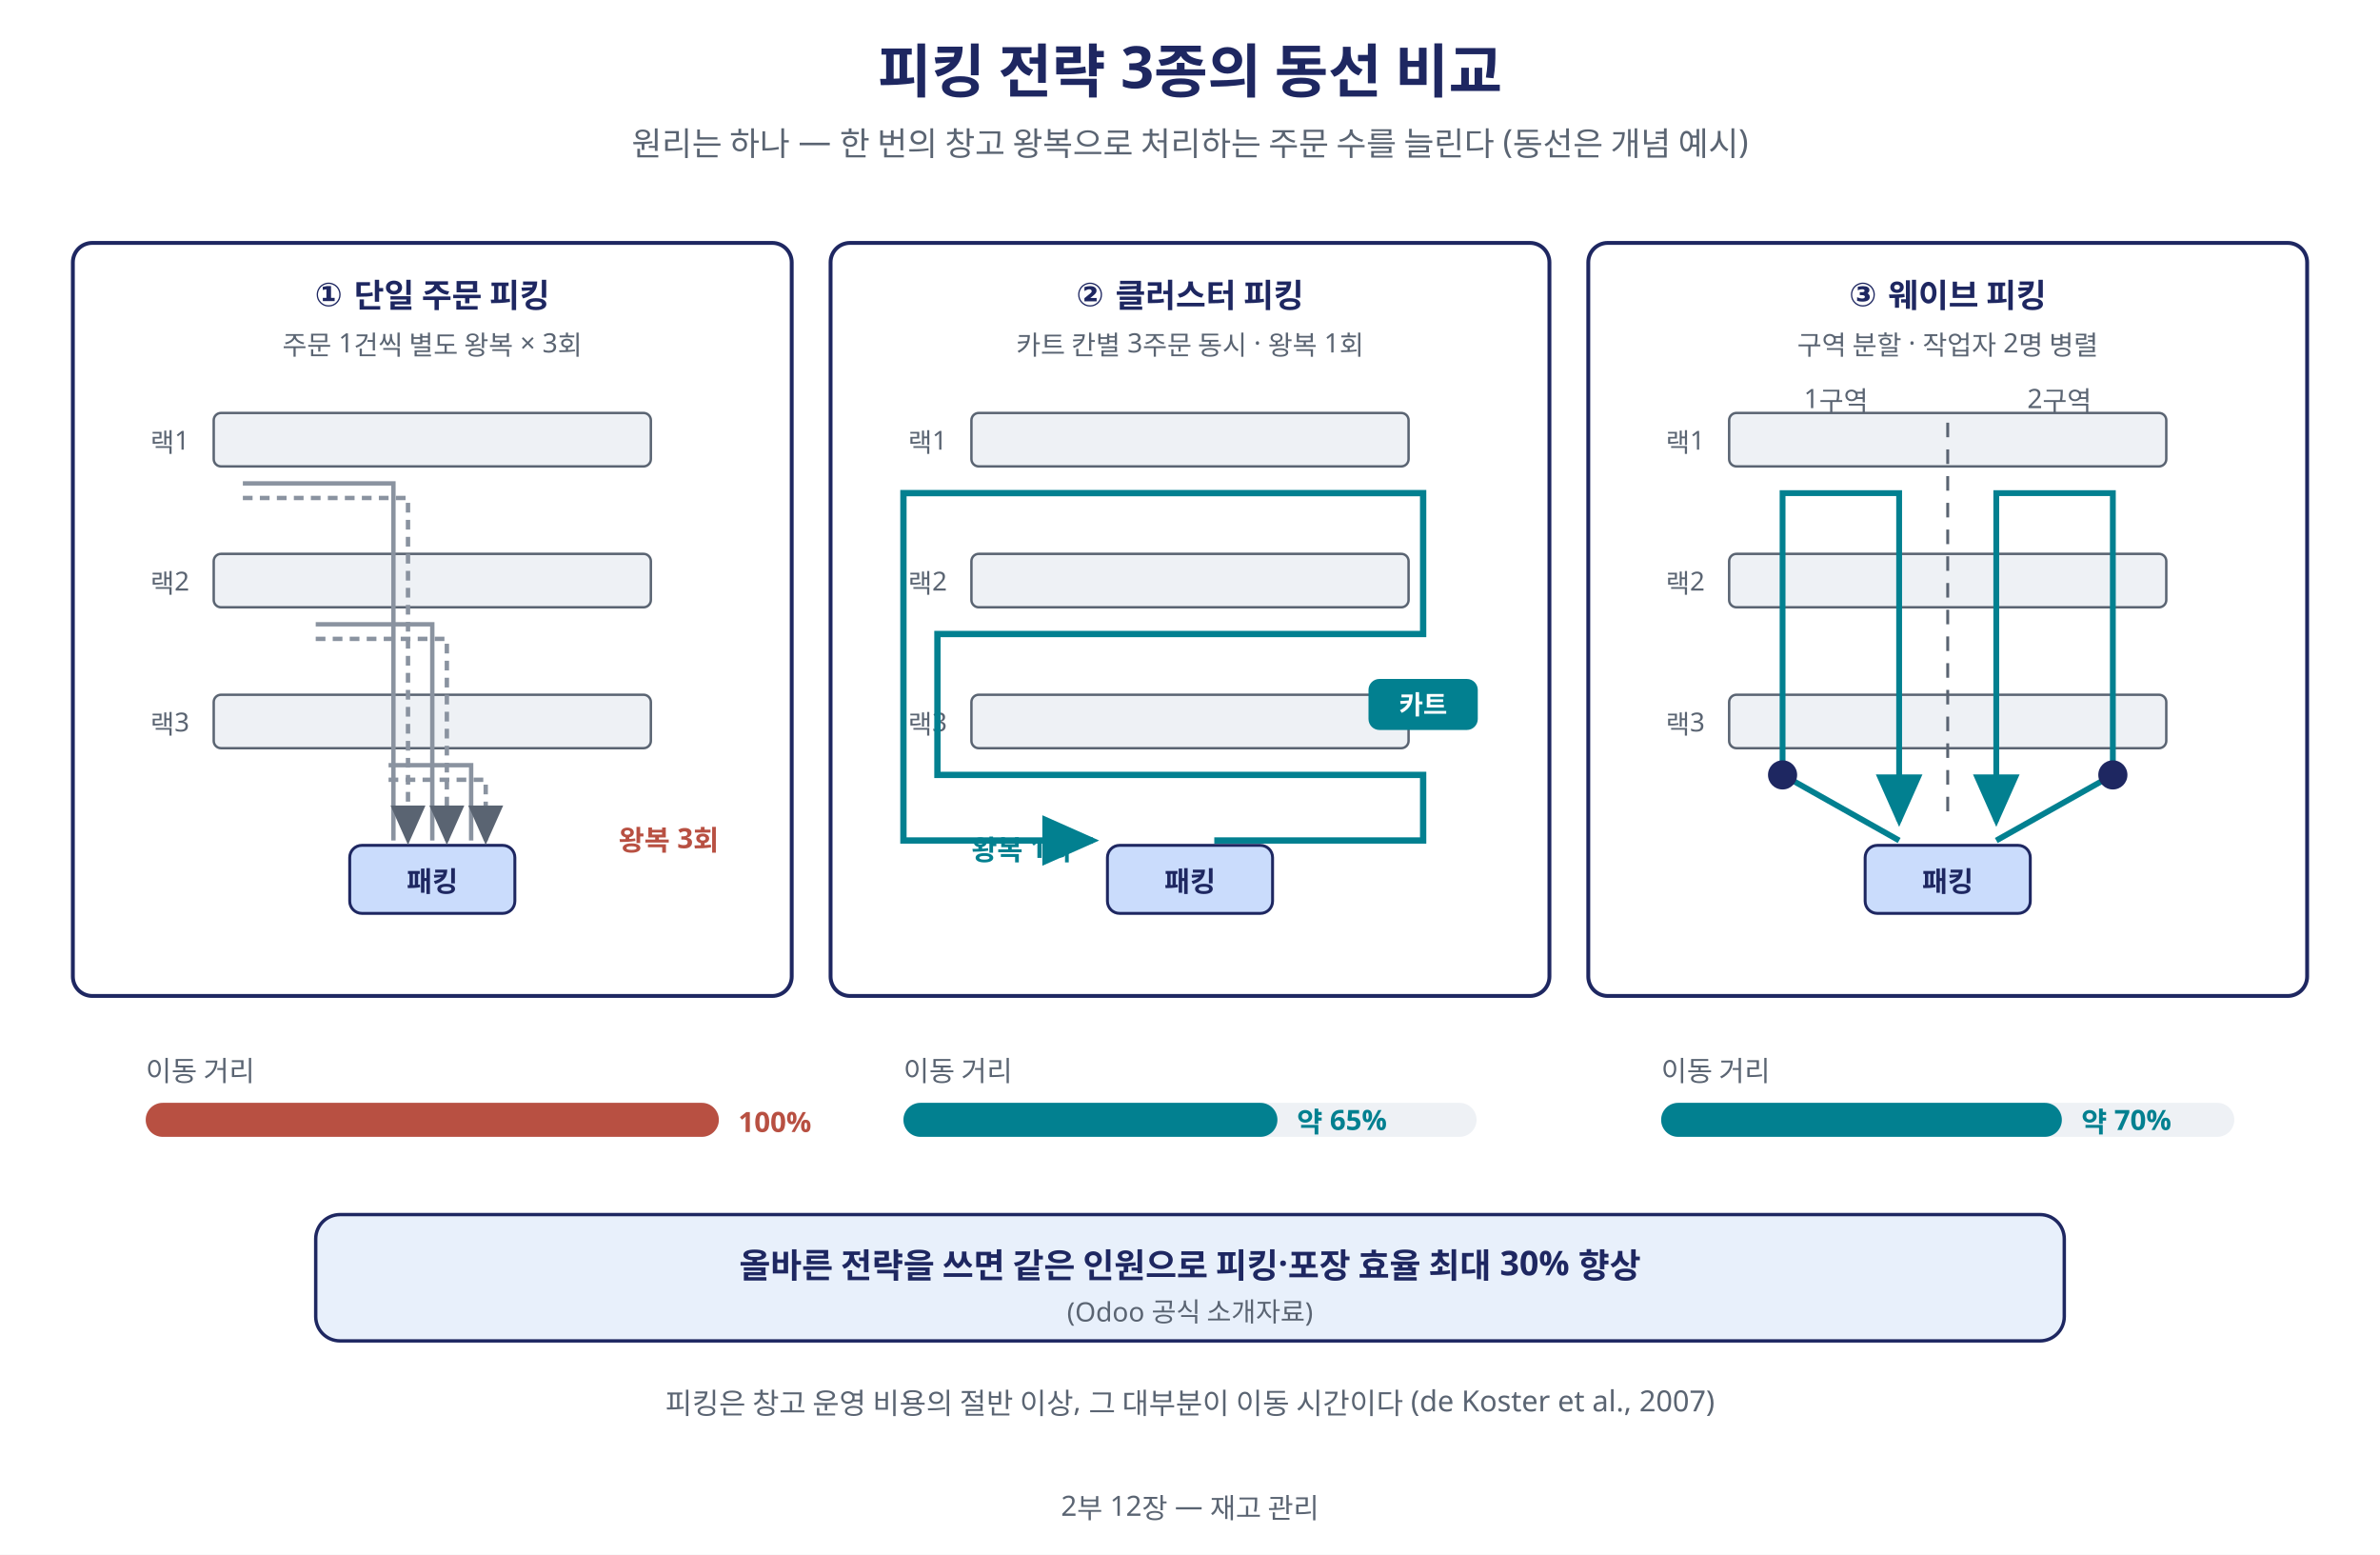
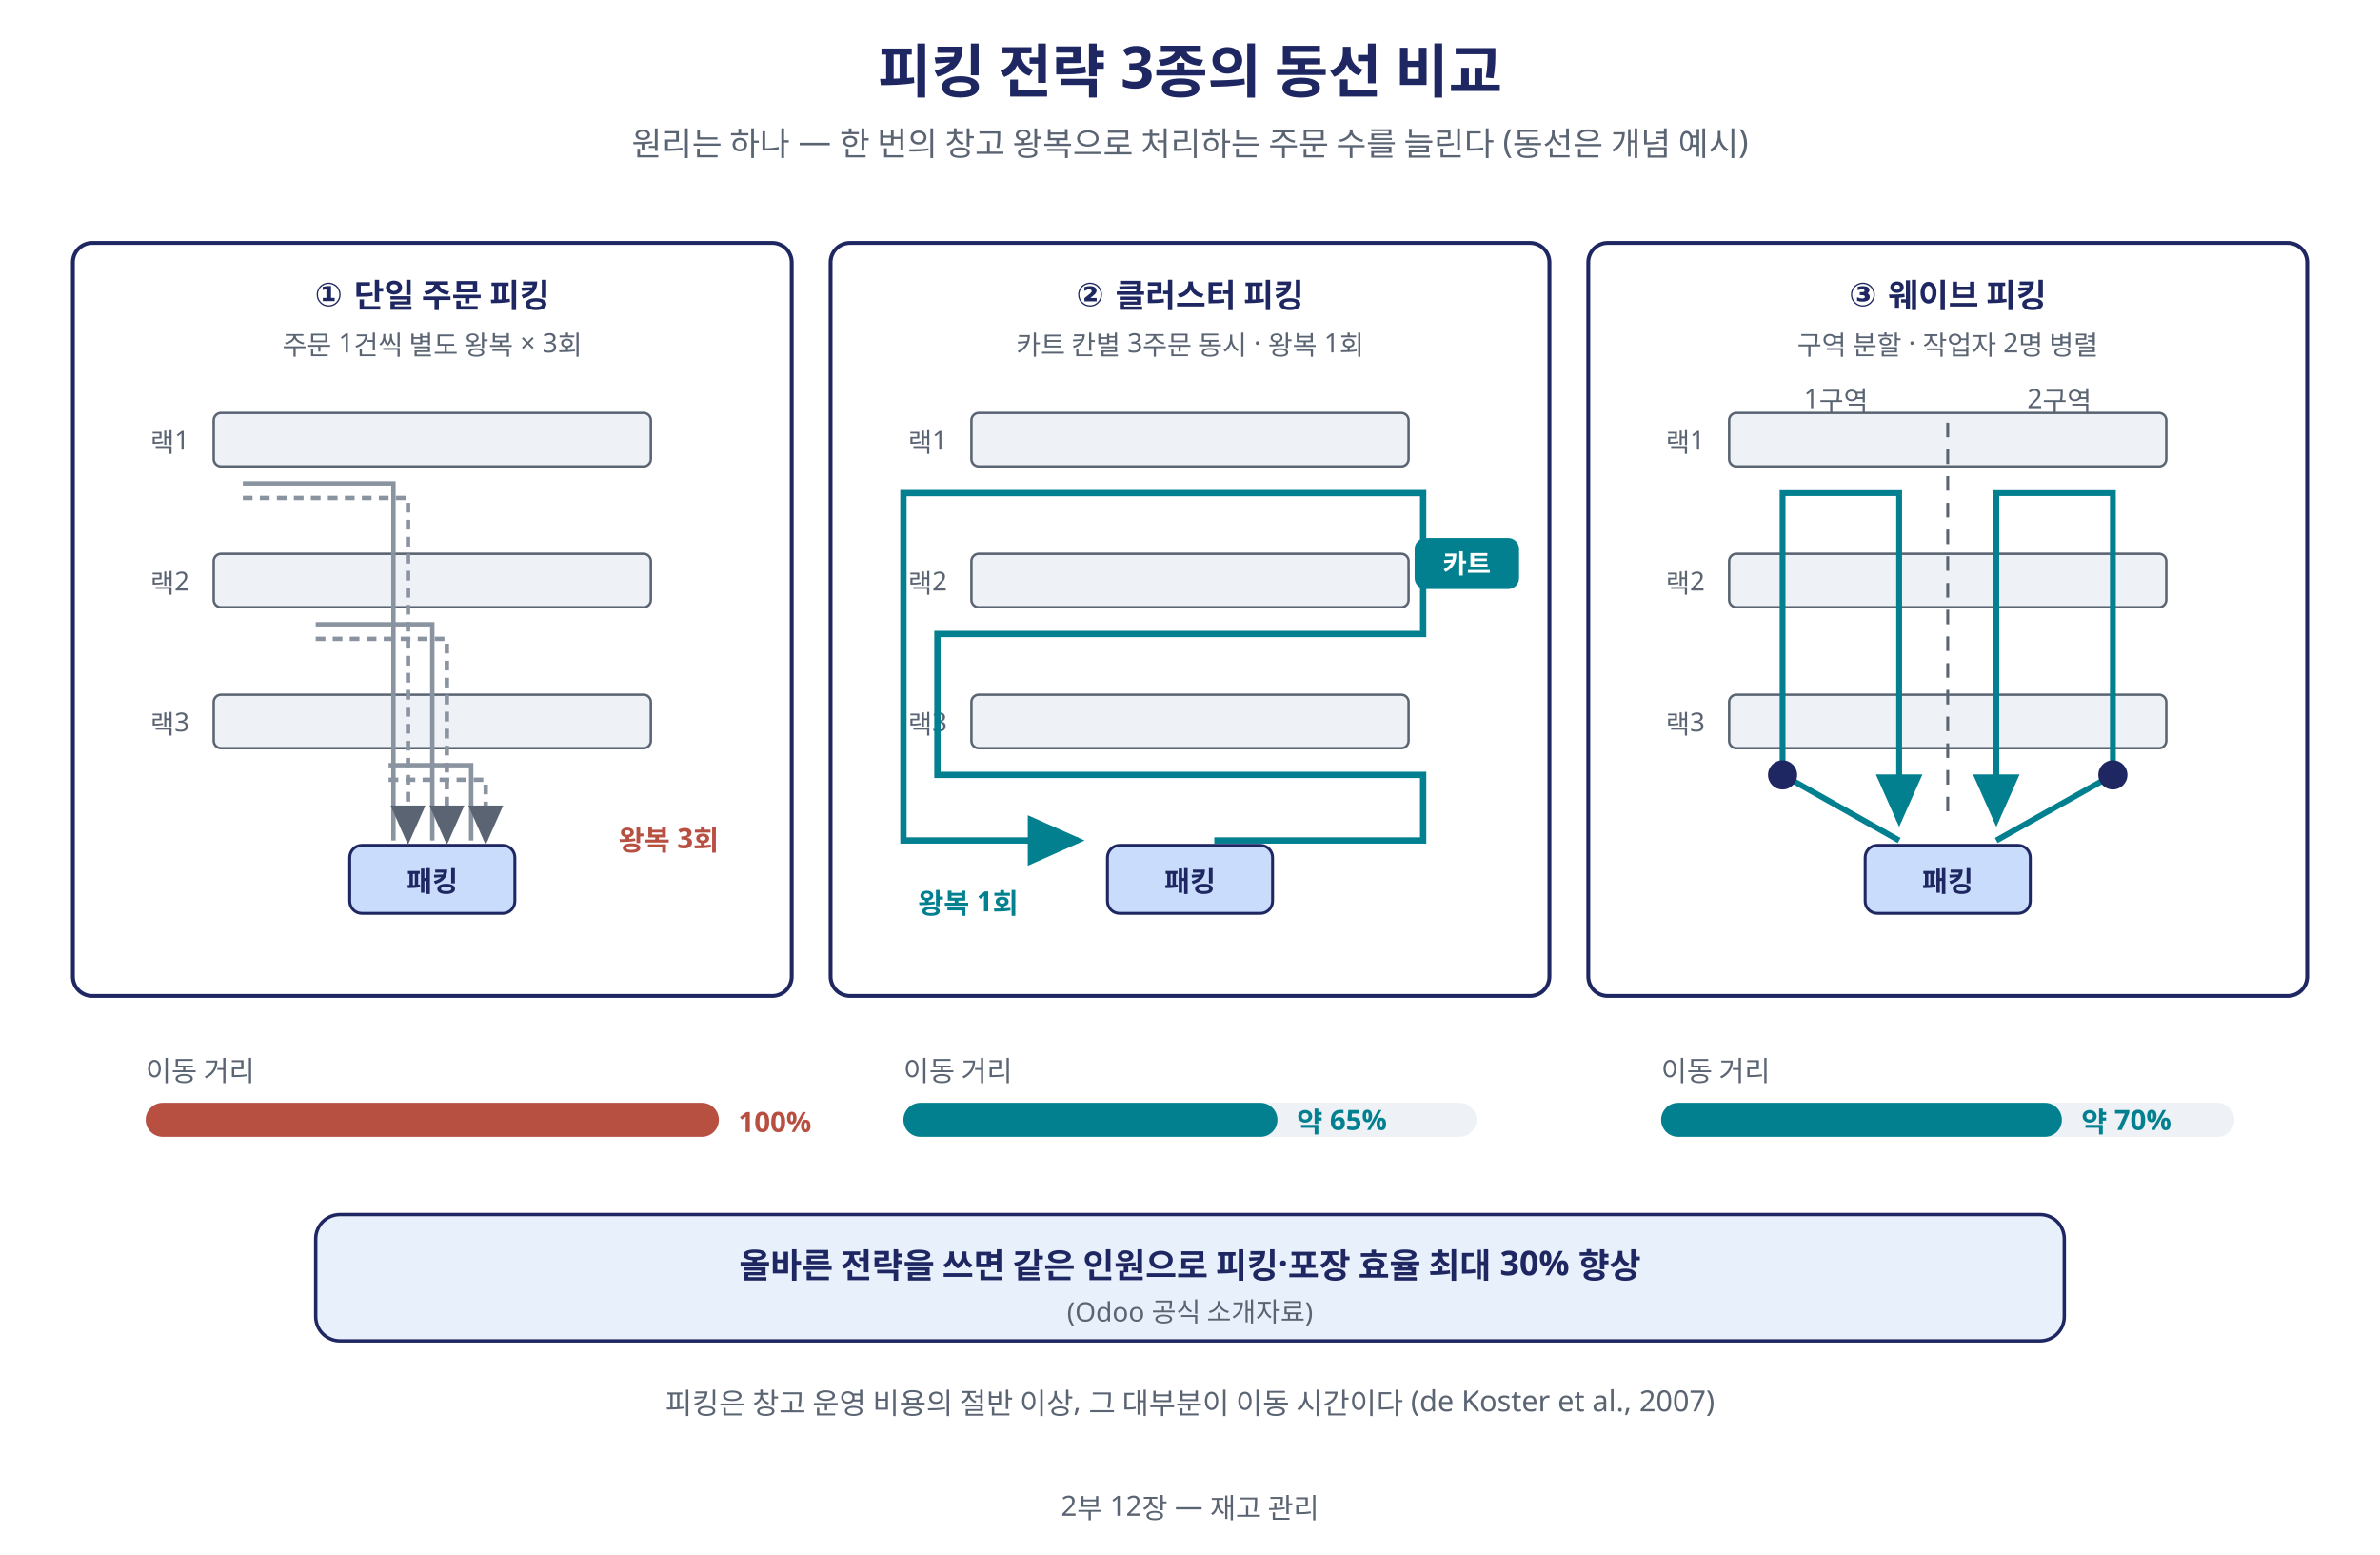
<svg xmlns="http://www.w3.org/2000/svg" width="980" height="640" viewBox="0 0 980 640">
  <rect width="980" height="640" fill="#FFFFFF" />
  <defs>
    <marker id="ah" markerWidth="10" markerHeight="8" refX="8" refY="4" orient="auto">
      <path d="M0,0 L9,4 L0,8 z" fill="#1E2761" />
    </marker>
    <marker id="ahT" markerWidth="10" markerHeight="8" refX="8" refY="4" orient="auto">
      <path d="M0,0 L9,4 L0,8 z" fill="#028090" />
    </marker>
    <marker id="ahA" markerWidth="10" markerHeight="8" refX="8" refY="4" orient="auto">
      <path d="M0,0 L9,4 L0,8 z" fill="#B85042" />
    </marker>
    <marker id="ahG" markerWidth="10" markerHeight="8" refX="8" refY="4" orient="auto">
      <path d="M0,0 L9,4 L0,8 z" fill="#5A6472" />
    </marker>
  </defs>
  <text x="490.0" y="38" font-family="NanumGothic" font-size="24" font-weight="bold" fill="#1E2761" text-anchor="middle">피킹 전략 3종의 동선 비교</text>
  <text x="490.0" y="64" font-family="NanumGothic" font-size="13.5" font-weight="normal" fill="#5A6472" text-anchor="middle">원리는 하나 — 한 번의 창고 왕복으로 처리하는 주문 수를 늘린다 (동선은 개념 예시)</text>
  <rect x="30.0" y="100" width="296" height="310" rx="8" fill="#FFFFFF" stroke="#1E2761" stroke-width="1.6" />
  <text x="178.0" y="126" font-family="NanumGothic" font-size="13.5" font-weight="bold" fill="#1E2761" text-anchor="middle">① 단일 주문 피킹</text>
  <text x="178.0" y="146" font-family="NanumGothic" font-size="11" font-weight="normal" fill="#5A6472" text-anchor="middle">주문 1건씩 별도 왕복 × 3회</text>
  <rect x="88.0" y="170" width="180" height="22" rx="3" fill="#EEF1F5" stroke="#5A6472" stroke-width="1" />
  <text x="78.0" y="186" font-family="NanumGothic" font-size="10.8" font-weight="normal" fill="#5A6472" text-anchor="end">랙1</text>
  <rect x="88.0" y="228" width="180" height="22" rx="3" fill="#EEF1F5" stroke="#5A6472" stroke-width="1" />
  <text x="78.0" y="244" font-family="NanumGothic" font-size="10.8" font-weight="normal" fill="#5A6472" text-anchor="end">랙2</text>
  <rect x="88.0" y="286" width="180" height="22" rx="3" fill="#EEF1F5" stroke="#5A6472" stroke-width="1" />
  <text x="78.0" y="302" font-family="NanumGothic" font-size="10.8" font-weight="normal" fill="#5A6472" text-anchor="end">랙3</text>
  <rect x="144.0" y="348" width="68" height="28" rx="5" fill="#CADCFC" stroke="#1E2761" stroke-width="1.2" />
  <text x="178.0" y="367" font-family="NanumGothic" font-size="11.5" font-weight="bold" fill="#1E2761" text-anchor="middle">패킹</text>
  <path d="M162.0,346 L162.0,199 L100.0,199" fill="none" stroke="#8A93A0" stroke-width="1.8" />
  <path d="M100.0,205 L168.0,205 L168.0,346" fill="none" stroke="#8A93A0" stroke-width="1.8" stroke-dasharray="4,3" marker-end="url(#ahG)" />
  <path d="M178.0,346 L178.0,257 L130.0,257" fill="none" stroke="#8A93A0" stroke-width="1.8" />
  <path d="M130.0,263 L184.0,263 L184.0,346" fill="none" stroke="#8A93A0" stroke-width="1.8" stroke-dasharray="4,3" marker-end="url(#ahG)" />
  <path d="M194.0,346 L194.0,315 L160.0,315" fill="none" stroke="#8A93A0" stroke-width="1.8" />
  <path d="M160.0,321 L200.0,321 L200.0,346" fill="none" stroke="#8A93A0" stroke-width="1.8" stroke-dasharray="4,3" marker-end="url(#ahG)" />
  <text x="296.0" y="350" font-family="NanumGothic" font-size="11.5" font-weight="bold" fill="#B85042" text-anchor="end">왕복 3회</text>
  <text x="60.0" y="445" font-family="NanumGothic" font-size="11.5" font-weight="normal" fill="#5A6472" text-anchor="start">이동 거리</text>
  <rect x="60.0" y="454" width="236" height="14" rx="7" fill="#EEF1F5" />
  <rect x="60.0" y="454" width="236" height="14" rx="7" fill="#B85042" />
  <text x="304.0" y="466" font-family="NanumGothic" font-size="11.5" font-weight="bold" fill="#B85042" text-anchor="start">100%</text>
  <rect x="342.0" y="100" width="296" height="310" rx="8" fill="#FFFFFF" stroke="#1E2761" stroke-width="1.6" />
  <text x="490.0" y="126" font-family="NanumGothic" font-size="13.5" font-weight="bold" fill="#1E2761" text-anchor="middle">② 클러스터 피킹</text>
  <text x="490.0" y="146" font-family="NanumGothic" font-size="11" font-weight="normal" fill="#5A6472" text-anchor="middle">카트 칸별 3주문 동시 · 왕복 1회</text>
  <rect x="400.0" y="170" width="180" height="22" rx="3" fill="#EEF1F5" stroke="#5A6472" stroke-width="1" />
  <text x="390.0" y="186" font-family="NanumGothic" font-size="10.8" font-weight="normal" fill="#5A6472" text-anchor="end">랙1</text>
  <rect x="400.0" y="228" width="180" height="22" rx="3" fill="#EEF1F5" stroke="#5A6472" stroke-width="1" />
  <text x="390.0" y="244" font-family="NanumGothic" font-size="10.8" font-weight="normal" fill="#5A6472" text-anchor="end">랙2</text>
  <rect x="400.0" y="286" width="180" height="22" rx="3" fill="#EEF1F5" stroke="#5A6472" stroke-width="1" />
  <text x="390.0" y="302" font-family="NanumGothic" font-size="10.8" font-weight="normal" fill="#5A6472" text-anchor="end">랙3</text>
  <rect x="456.0" y="348" width="68" height="28" rx="5" fill="#CADCFC" stroke="#1E2761" stroke-width="1.2" />
  <text x="490.0" y="367" font-family="NanumGothic" font-size="11.5" font-weight="bold" fill="#1E2761" text-anchor="middle">패킹</text>
-   <path d="M500.0,346 L586.0,346 L586.0,319 L386.0,319 L386.0,261 L586.0,261 L586.0,203 L386.0,203 L372.0,203 L372.0,346 L450.0,346" fill="none" stroke="#028090" stroke-width="2.6" marker-end="url(#ahT)" />
-   <rect x="564.0" y="280.0" width="44" height="20" rx="4" fill="#028090" stroke="#028090" stroke-width="1" />
-   <text x="586.0" y="294.0" font-family="NanumGothic" font-size="10.8" font-weight="bold" fill="#FFFFFF" text-anchor="middle">카트</text>
-   <text x="400.0" y="354" font-family="NanumGothic" font-size="11.5" font-weight="bold" fill="#028090" text-anchor="start">왕복 1회</text>
+   <path d="M500.0,346 L586.0,346 L586.0,319 L386.0,319 L386.0,261 L586.0,261 L586.0,203 L386.0,203 L372.0,203 L372.0,346 L444.0,346" fill="none" stroke="#028090" stroke-width="2.6" marker-end="url(#ahT)" />
+   <rect x="583.0" y="222.0" width="42" height="20" rx="4" fill="#028090" stroke="#028090" stroke-width="1" />
+   <text x="604.0" y="236.0" font-family="NanumGothic" font-size="10.8" font-weight="bold" fill="#FFFFFF" text-anchor="middle">카트</text>
+   <text x="378.0" y="376" font-family="NanumGothic" font-size="11.5" font-weight="bold" fill="#028090" text-anchor="start">왕복 1회</text>
  <text x="372.0" y="445" font-family="NanumGothic" font-size="11.5" font-weight="normal" fill="#5A6472" text-anchor="start">이동 거리</text>
  <rect x="372.0" y="454" width="236" height="14" rx="7" fill="#EEF1F5" />
  <rect x="372.0" y="454" width="154" height="14" rx="7" fill="#028090" />
  <text x="534.0" y="466" font-family="NanumGothic" font-size="11.5" font-weight="bold" fill="#028090" text-anchor="start">약 65%</text>
  <rect x="654.0" y="100" width="296" height="310" rx="8" fill="#FFFFFF" stroke="#1E2761" stroke-width="1.6" />
  <text x="802.0" y="126" font-family="NanumGothic" font-size="13.5" font-weight="bold" fill="#1E2761" text-anchor="middle">③ 웨이브 피킹</text>
  <text x="802.0" y="146" font-family="NanumGothic" font-size="11" font-weight="normal" fill="#5A6472" text-anchor="middle">구역 분할 · 작업자 2명 병렬</text>
  <rect x="712.0" y="170" width="180" height="22" rx="3" fill="#EEF1F5" stroke="#5A6472" stroke-width="1" />
  <text x="702.0" y="186" font-family="NanumGothic" font-size="10.8" font-weight="normal" fill="#5A6472" text-anchor="end">랙1</text>
  <rect x="712.0" y="228" width="180" height="22" rx="3" fill="#EEF1F5" stroke="#5A6472" stroke-width="1" />
  <text x="702.0" y="244" font-family="NanumGothic" font-size="10.8" font-weight="normal" fill="#5A6472" text-anchor="end">랙2</text>
  <rect x="712.0" y="286" width="180" height="22" rx="3" fill="#EEF1F5" stroke="#5A6472" stroke-width="1" />
  <text x="702.0" y="302" font-family="NanumGothic" font-size="10.8" font-weight="normal" fill="#5A6472" text-anchor="end">랙3</text>
  <rect x="768.0" y="348" width="68" height="28" rx="5" fill="#CADCFC" stroke="#1E2761" stroke-width="1.2" />
  <text x="802.0" y="367" font-family="NanumGothic" font-size="11.5" font-weight="bold" fill="#1E2761" text-anchor="middle">패킹</text>
  <line x1="802.0" y1="174" x2="802.0" y2="338" stroke="#5A6472" stroke-width="1.2" stroke-dasharray="6,5" />
  <text x="756.0" y="168" font-family="NanumGothic" font-size="11" font-weight="normal" fill="#5A6472" text-anchor="middle">1구역</text>
  <text x="848.0" y="168" font-family="NanumGothic" font-size="11" font-weight="normal" fill="#5A6472" text-anchor="middle">2구역</text>
  <path d="M782.0,346 L734.0,319 L734.0,203 L782.0,203 L782.0,338" fill="none" stroke="#028090" stroke-width="2.4" marker-end="url(#ahT)" />
  <path d="M822.0,346 L870.0,319 L870.0,203 L822.0,203 L822.0,338" fill="none" stroke="#028090" stroke-width="2.4" marker-end="url(#ahT)" />
  <circle cx="734.0" cy="319" r="6" fill="#1E2761" />
  <circle cx="870.0" cy="319" r="6" fill="#1E2761" />
  <text x="684.0" y="445" font-family="NanumGothic" font-size="11.5" font-weight="normal" fill="#5A6472" text-anchor="start">이동 거리</text>
  <rect x="684.0" y="454" width="236" height="14" rx="7" fill="#EEF1F5" />
  <rect x="684.0" y="454" width="165" height="14" rx="7" fill="#028090" />
  <text x="857.0" y="466" font-family="NanumGothic" font-size="11.5" font-weight="bold" fill="#028090" text-anchor="start">약 70%</text>
  <rect x="130.0" y="500" width="720" height="52" rx="10" fill="#E8F0FB" stroke="#1E2761" stroke-width="1.4" />
  <text x="490.0" y="526" font-family="NanumGothic" font-size="14" font-weight="bold" fill="#1E2761" text-anchor="middle">올바른 전략을 쓰면 같은 인원으로 피킹·포장 효율 최대 30% 향상</text>
  <text x="490.0" y="544" font-family="NanumGothic" font-size="11" font-weight="normal" fill="#5A6472" text-anchor="middle">(Odoo 공식 소개자료)</text>
  <text x="490.0" y="582" font-family="NanumGothic" font-size="12" font-weight="normal" fill="#5A6472" text-anchor="middle">피킹은 창고 운영 비용의 절반 이상, 그 대부분이 이동 시간이다 (de Koster et al., 2007)</text>
  <text x="490.0" y="624" font-family="NanumGothic" font-size="11.5" font-weight="normal" fill="#5A6472" text-anchor="middle">2부 12장 — 재고 관리</text>
</svg>
